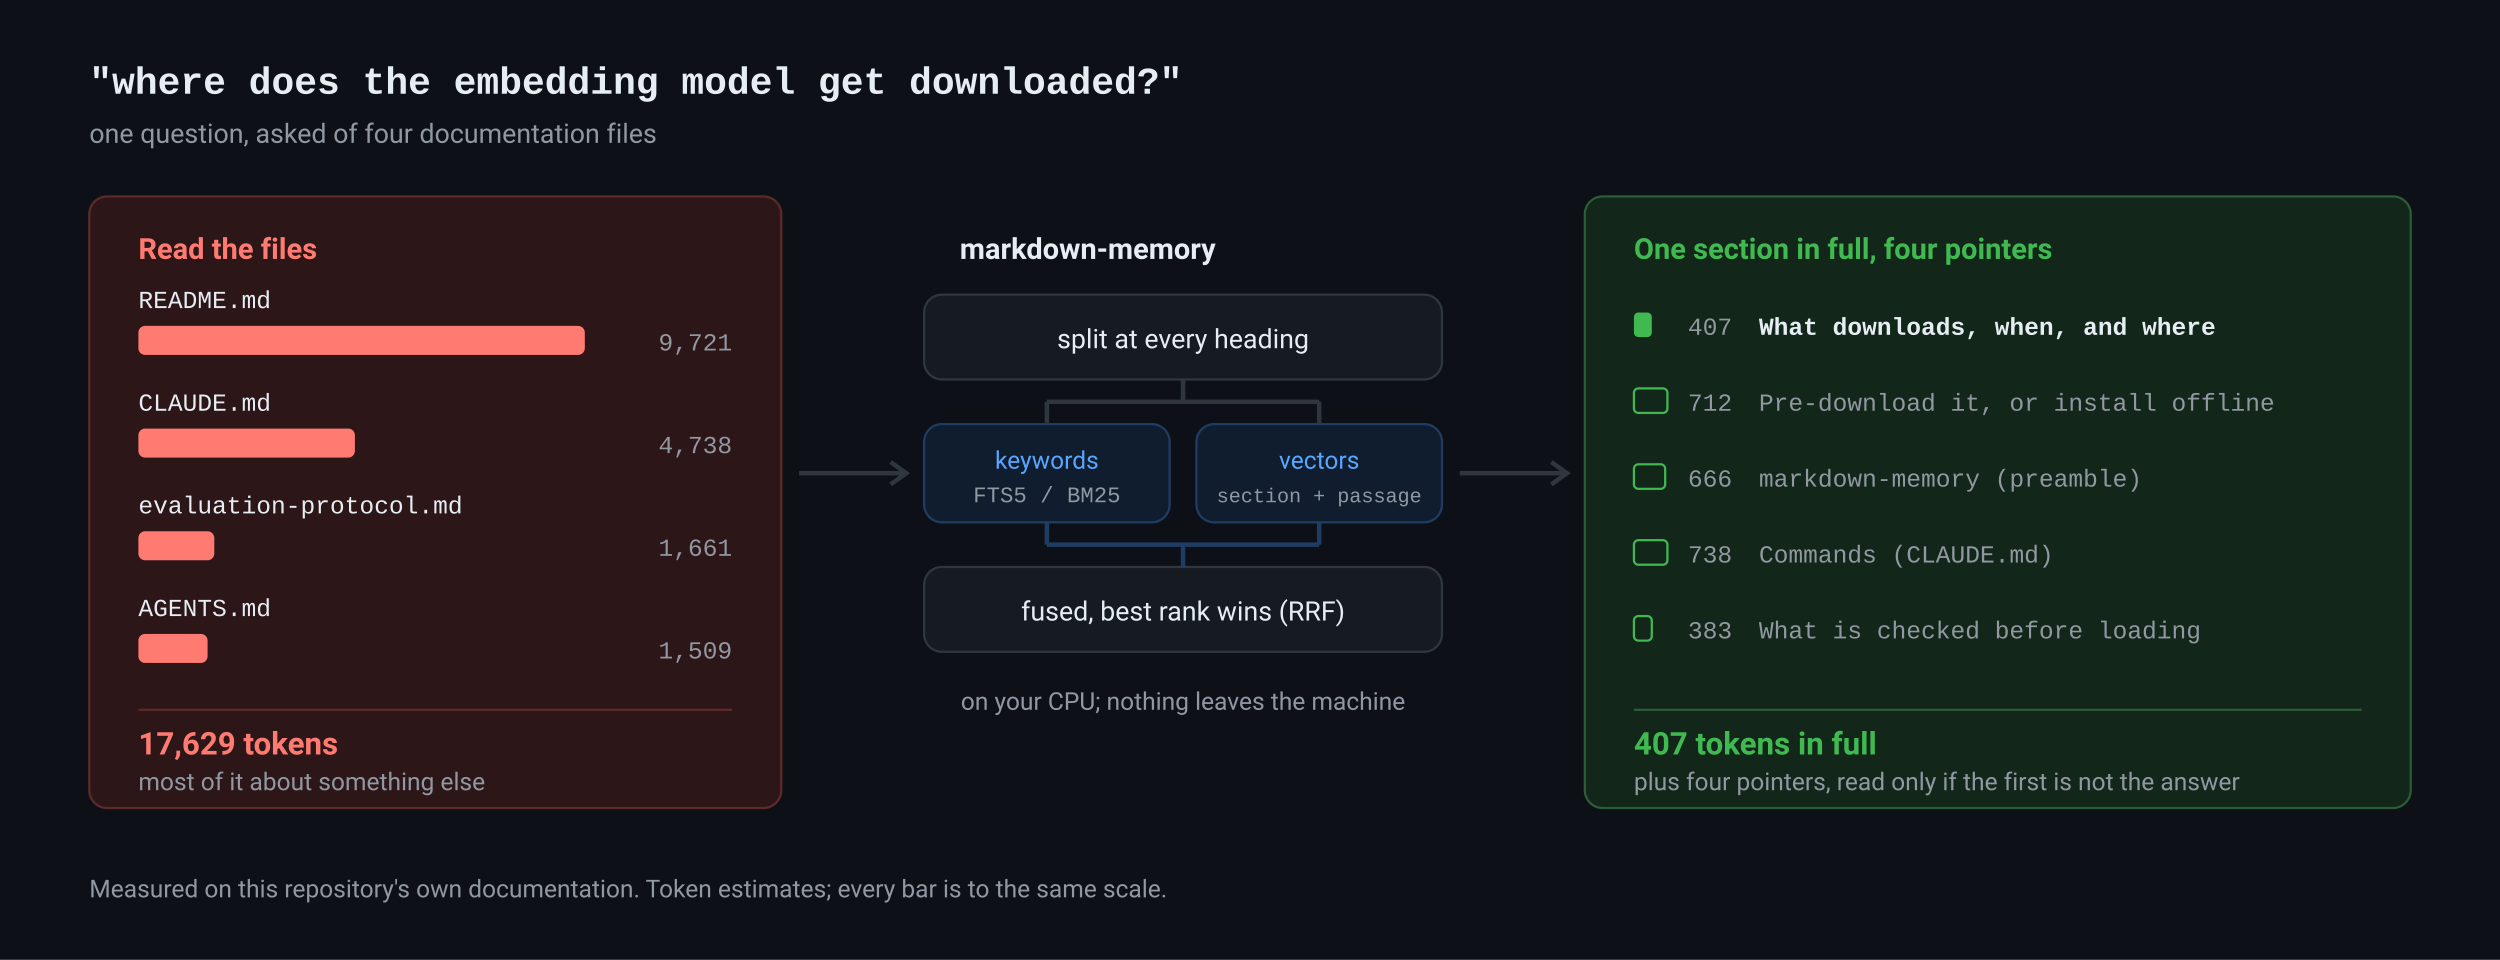
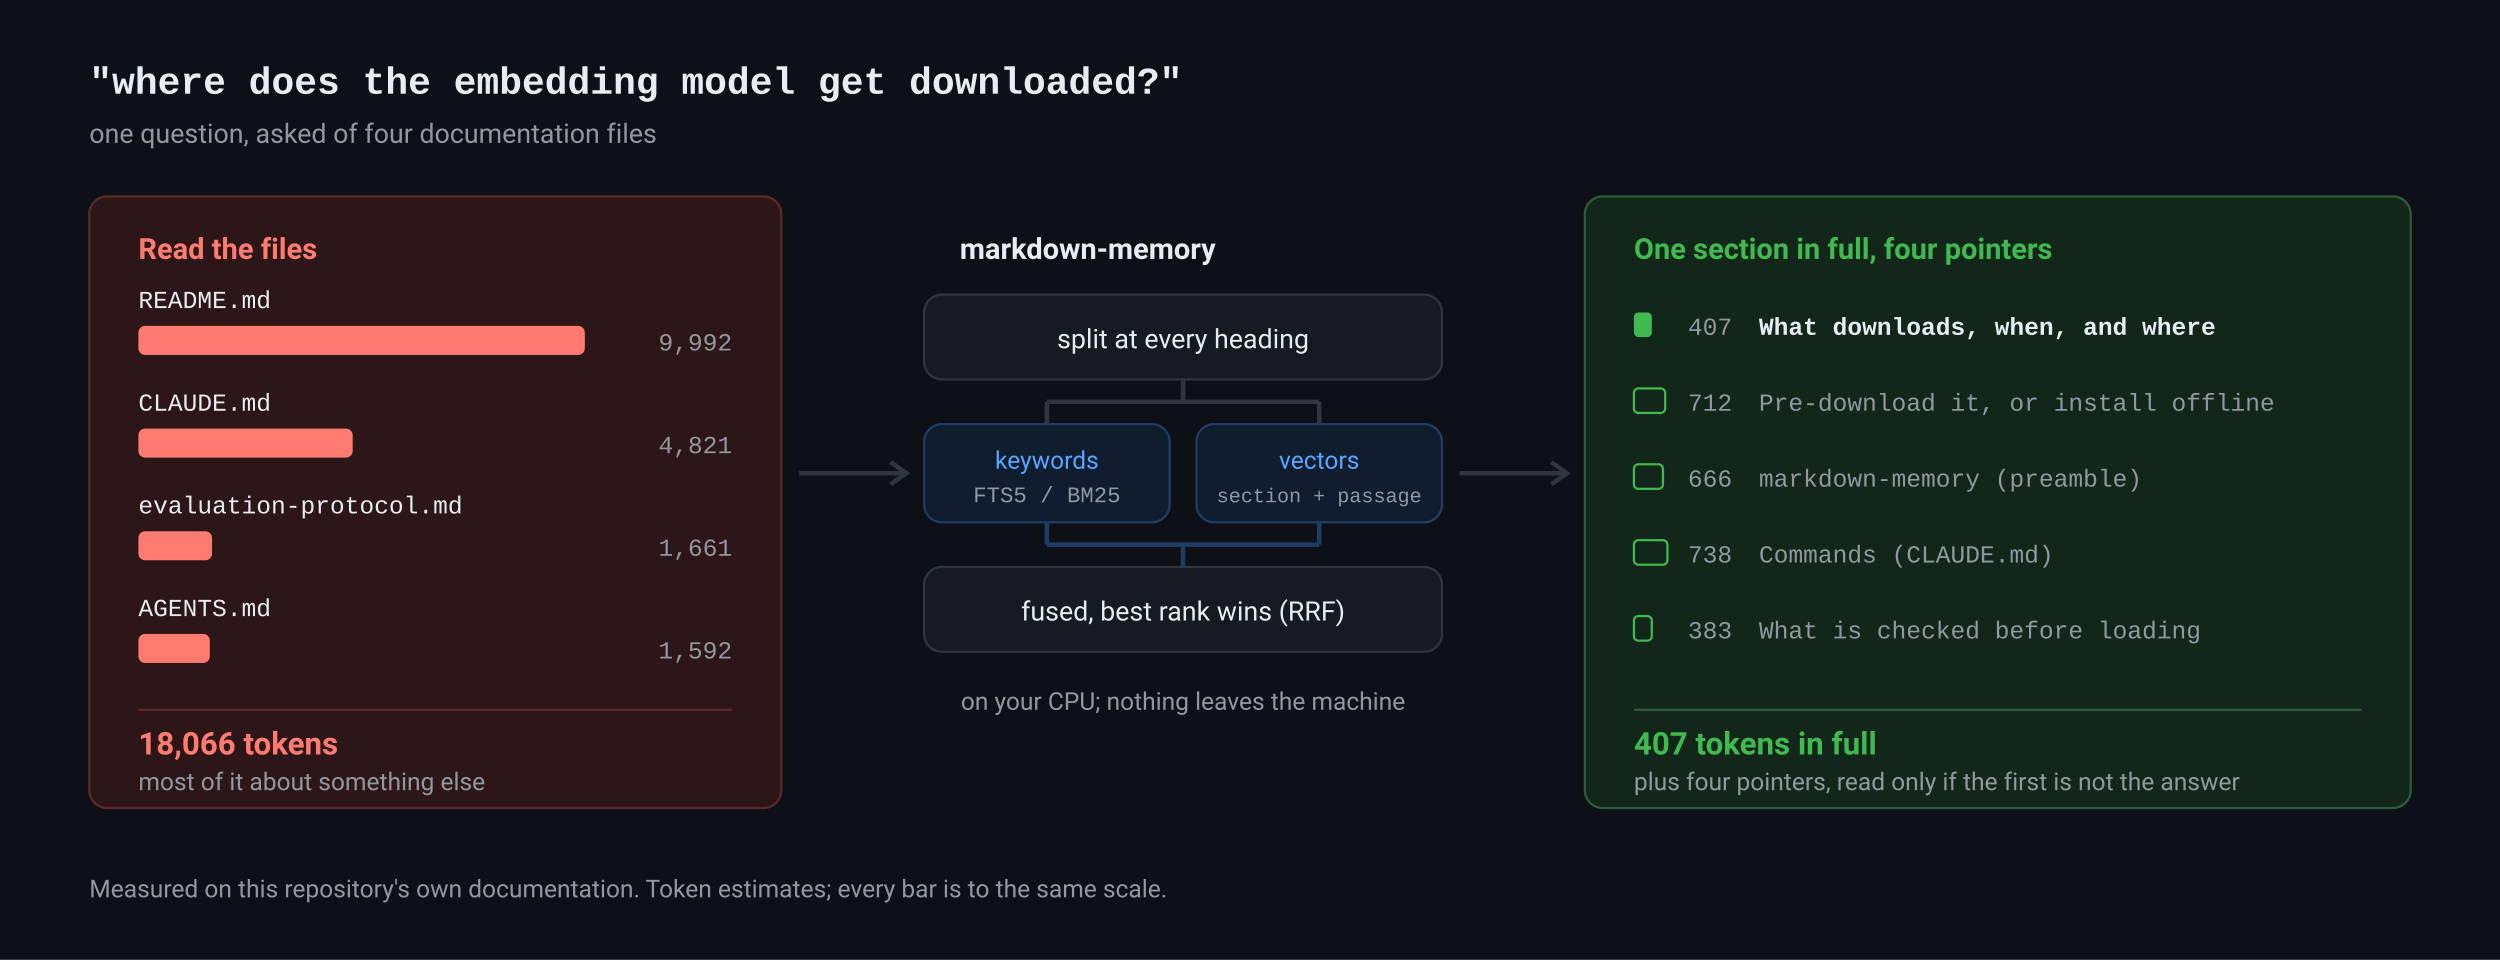
- <svg xmlns="http://www.w3.org/2000/svg" viewBox="0 0 1120 430" width="1120" height="430" role="img" aria-label="One question: reading four whole files costs 17,629 tokens; markdown-memory returns the section that answers in full, 407 tokens, with four pointers to the rest.">
+ <svg xmlns="http://www.w3.org/2000/svg" viewBox="0 0 1120 430" width="1120" height="430" role="img" aria-label="One question: reading four whole files costs 18,066 tokens; markdown-memory returns the section that answers in full, 407 tokens, with four pointers to the rest.">
  <rect width="1120" height="430" fill="#0d1117" />
  <text x="40" y="42" font-family="ui-monospace,SFMono-Regular,Menlo,Consolas,'Liberation Mono',monospace" font-size="17" font-weight="600" fill="#e6edf3" text-anchor="start">"where does the embedding model get downloaded?"</text>
  <text x="40" y="64" font-family="ui-sans-serif,-apple-system,BlinkMacSystemFont,'Segoe UI',Roboto,'Helvetica Neue',Arial,sans-serif" font-size="12" font-weight="400" fill="#9198a1" text-anchor="start">one question, asked of four documentation files</text>
  <rect x="40" y="88" width="310" height="274" rx="8" fill="#2d1618" stroke="#5c2b29" stroke-width="1" />
  <text x="62" y="116" font-family="ui-sans-serif,-apple-system,BlinkMacSystemFont,'Segoe UI',Roboto,'Helvetica Neue',Arial,sans-serif" font-size="13" font-weight="600" fill="#ff7b72" text-anchor="start">Read the files</text>
  <text x="62" y="138" font-family="ui-monospace,SFMono-Regular,Menlo,Consolas,'Liberation Mono',monospace" font-size="11" font-weight="400" fill="#e6edf3" text-anchor="start">README.md</text>
  <rect x="62" y="146" width="200" height="13" rx="3" fill="#ff7b72" stroke="none" stroke-width="1" />
-   <text x="328" y="157" font-family="ui-monospace,SFMono-Regular,Menlo,Consolas,'Liberation Mono',monospace" font-size="11" font-weight="400" fill="#9198a1" text-anchor="end">9,721</text>
+   <text x="328" y="157" font-family="ui-monospace,SFMono-Regular,Menlo,Consolas,'Liberation Mono',monospace" font-size="11" font-weight="400" fill="#9198a1" text-anchor="end">9,992</text>
  <text x="62" y="184" font-family="ui-monospace,SFMono-Regular,Menlo,Consolas,'Liberation Mono',monospace" font-size="11" font-weight="400" fill="#e6edf3" text-anchor="start">CLAUDE.md</text>
-   <rect x="62" y="192" width="97" height="13" rx="3" fill="#ff7b72" stroke="none" stroke-width="1" />
-   <text x="328" y="203" font-family="ui-monospace,SFMono-Regular,Menlo,Consolas,'Liberation Mono',monospace" font-size="11" font-weight="400" fill="#9198a1" text-anchor="end">4,738</text>
+   <rect x="62" y="192" width="96" height="13" rx="3" fill="#ff7b72" stroke="none" stroke-width="1" />
+   <text x="328" y="203" font-family="ui-monospace,SFMono-Regular,Menlo,Consolas,'Liberation Mono',monospace" font-size="11" font-weight="400" fill="#9198a1" text-anchor="end">4,821</text>
  <text x="62" y="230" font-family="ui-monospace,SFMono-Regular,Menlo,Consolas,'Liberation Mono',monospace" font-size="11" font-weight="400" fill="#e6edf3" text-anchor="start">evaluation-protocol.md</text>
-   <rect x="62" y="238" width="34" height="13" rx="3" fill="#ff7b72" stroke="none" stroke-width="1" />
+   <rect x="62" y="238" width="33" height="13" rx="3" fill="#ff7b72" stroke="none" stroke-width="1" />
  <text x="328" y="249" font-family="ui-monospace,SFMono-Regular,Menlo,Consolas,'Liberation Mono',monospace" font-size="11" font-weight="400" fill="#9198a1" text-anchor="end">1,661</text>
  <text x="62" y="276" font-family="ui-monospace,SFMono-Regular,Menlo,Consolas,'Liberation Mono',monospace" font-size="11" font-weight="400" fill="#e6edf3" text-anchor="start">AGENTS.md</text>
-   <rect x="62" y="284" width="31" height="13" rx="3" fill="#ff7b72" stroke="none" stroke-width="1" />
-   <text x="328" y="295" font-family="ui-monospace,SFMono-Regular,Menlo,Consolas,'Liberation Mono',monospace" font-size="11" font-weight="400" fill="#9198a1" text-anchor="end">1,509</text>
+   <rect x="62" y="284" width="32" height="13" rx="3" fill="#ff7b72" stroke="none" stroke-width="1" />
+   <text x="328" y="295" font-family="ui-monospace,SFMono-Regular,Menlo,Consolas,'Liberation Mono',monospace" font-size="11" font-weight="400" fill="#9198a1" text-anchor="end">1,592</text>
  <path d="M62 318 L328 318" stroke="#5c2b29" stroke-width="1" />
-   <text x="62" y="338" font-family="ui-sans-serif,-apple-system,BlinkMacSystemFont,'Segoe UI',Roboto,'Helvetica Neue',Arial,sans-serif" font-size="14" font-weight="600" fill="#ff7b72" text-anchor="start">17,629 tokens</text>
+   <text x="62" y="338" font-family="ui-sans-serif,-apple-system,BlinkMacSystemFont,'Segoe UI',Roboto,'Helvetica Neue',Arial,sans-serif" font-size="14" font-weight="600" fill="#ff7b72" text-anchor="start">18,066 tokens</text>
  <text x="62" y="354" font-family="ui-sans-serif,-apple-system,BlinkMacSystemFont,'Segoe UI',Roboto,'Helvetica Neue',Arial,sans-serif" font-size="11" font-weight="400" fill="#9198a1" text-anchor="start">most of it about something else</text>
  <text x="430" y="116" font-family="ui-sans-serif,-apple-system,BlinkMacSystemFont,'Segoe UI',Roboto,'Helvetica Neue',Arial,sans-serif" font-size="13" font-weight="600" fill="#e6edf3" text-anchor="start">markdown-memory</text>
  <rect x="414" y="132" width="232" height="38" rx="8" fill="#161b22" stroke="#30363d" stroke-width="1" />
  <text x="530" y="156" font-family="ui-sans-serif,-apple-system,BlinkMacSystemFont,'Segoe UI',Roboto,'Helvetica Neue',Arial,sans-serif" font-size="12" font-weight="400" fill="#e6edf3" text-anchor="middle">split at every heading</text>
  <rect x="414" y="190" width="110" height="44" rx="8" fill="#0f1d2e" stroke="#1f3d63" stroke-width="1" />
  <text x="469" y="210" font-family="ui-sans-serif,-apple-system,BlinkMacSystemFont,'Segoe UI',Roboto,'Helvetica Neue',Arial,sans-serif" font-size="11" font-weight="400" fill="#58a6ff" text-anchor="middle">keywords</text>
  <text x="469" y="225" font-family="ui-monospace,SFMono-Regular,Menlo,Consolas,'Liberation Mono',monospace" font-size="10" font-weight="400" fill="#9198a1" text-anchor="middle">FTS5 / BM25</text>
  <rect x="536" y="190" width="110" height="44" rx="8" fill="#0f1d2e" stroke="#1f3d63" stroke-width="1" />
  <text x="591" y="210" font-family="ui-sans-serif,-apple-system,BlinkMacSystemFont,'Segoe UI',Roboto,'Helvetica Neue',Arial,sans-serif" font-size="11" font-weight="400" fill="#58a6ff" text-anchor="middle">vectors</text>
  <text x="591" y="225" font-family="ui-monospace,SFMono-Regular,Menlo,Consolas,'Liberation Mono',monospace" font-size="9" font-weight="400" fill="#9198a1" text-anchor="middle">section + passage</text>
  <rect x="414" y="254" width="232" height="38" rx="8" fill="#161b22" stroke="#30363d" stroke-width="1" />
  <text x="530" y="278" font-family="ui-sans-serif,-apple-system,BlinkMacSystemFont,'Segoe UI',Roboto,'Helvetica Neue',Arial,sans-serif" font-size="12" font-weight="400" fill="#e6edf3" text-anchor="middle">fused, best rank wins (RRF)</text>
  <path d="M530 170 L530 180 M469 180 L591 180 M469 180 L469 190 M591 180 L591 190" stroke="#30363d" stroke-width="2" fill="none" />
  <path d="M469 234 L469 244 M591 234 L591 244 M469 244 L591 244 M530 244 L530 254" stroke="#1f3d63" stroke-width="2" fill="none" />
  <text x="530" y="318" font-family="ui-sans-serif,-apple-system,BlinkMacSystemFont,'Segoe UI',Roboto,'Helvetica Neue',Arial,sans-serif" font-size="11" font-weight="400" fill="#9198a1" text-anchor="middle">on your CPU; nothing leaves the machine</text>
  <path d="M358 212 L406 212" stroke="#30363d" stroke-width="2" fill="none" />
  <path d="M399 207 L406 212 L399 217" fill="none" stroke="#30363d" stroke-width="2" />
  <path d="M654 212 L702 212" stroke="#30363d" stroke-width="2" fill="none" />
  <path d="M695 207 L702 212 L695 217" fill="none" stroke="#30363d" stroke-width="2" />
  <rect x="710" y="88" width="370" height="274" rx="8" fill="#12261a" stroke="#2d5c38" stroke-width="1" />
  <text x="732" y="116" font-family="ui-sans-serif,-apple-system,BlinkMacSystemFont,'Segoe UI',Roboto,'Helvetica Neue',Arial,sans-serif" font-size="13" font-weight="600" fill="#3fb950" text-anchor="start">One section in full, four pointers</text>
  <rect x="732" y="140" width="8" height="11" rx="2" fill="#3fb950" stroke="none" stroke-width="1" />
  <text x="776" y="150" font-family="ui-monospace,SFMono-Regular,Menlo,Consolas,'Liberation Mono',monospace" font-size="11" font-weight="400" fill="#9198a1" text-anchor="end">407</text>
  <text x="788" y="150" font-family="ui-monospace,SFMono-Regular,Menlo,Consolas,'Liberation Mono',monospace" font-size="11" font-weight="600" fill="#e6edf3" text-anchor="start">What downloads, when, and where</text>
-   <rect x="732" y="174" width="15" height="11" rx="2" fill="none" stroke="#3fb950" stroke-width="1" />
+   <rect x="732" y="174" width="14" height="11" rx="2" fill="none" stroke="#3fb950" stroke-width="1" />
  <text x="776" y="184" font-family="ui-monospace,SFMono-Regular,Menlo,Consolas,'Liberation Mono',monospace" font-size="11" font-weight="400" fill="#9198a1" text-anchor="end">712</text>
  <text x="788" y="184" font-family="ui-monospace,SFMono-Regular,Menlo,Consolas,'Liberation Mono',monospace" font-size="11" font-weight="400" fill="#9198a1" text-anchor="start">Pre-download it, or install offline</text>
-   <rect x="732" y="208" width="14" height="11" rx="2" fill="none" stroke="#3fb950" stroke-width="1" />
+   <rect x="732" y="208" width="13" height="11" rx="2" fill="none" stroke="#3fb950" stroke-width="1" />
  <text x="776" y="218" font-family="ui-monospace,SFMono-Regular,Menlo,Consolas,'Liberation Mono',monospace" font-size="11" font-weight="400" fill="#9198a1" text-anchor="end">666</text>
  <text x="788" y="218" font-family="ui-monospace,SFMono-Regular,Menlo,Consolas,'Liberation Mono',monospace" font-size="11" font-weight="400" fill="#9198a1" text-anchor="start">markdown-memory  (preamble)</text>
  <rect x="732" y="242" width="15" height="11" rx="2" fill="none" stroke="#3fb950" stroke-width="1" />
  <text x="776" y="252" font-family="ui-monospace,SFMono-Regular,Menlo,Consolas,'Liberation Mono',monospace" font-size="11" font-weight="400" fill="#9198a1" text-anchor="end">738</text>
  <text x="788" y="252" font-family="ui-monospace,SFMono-Regular,Menlo,Consolas,'Liberation Mono',monospace" font-size="11" font-weight="400" fill="#9198a1" text-anchor="start">Commands  (CLAUDE.md)</text>
  <rect x="732" y="276" width="8" height="11" rx="2" fill="none" stroke="#3fb950" stroke-width="1" />
  <text x="776" y="286" font-family="ui-monospace,SFMono-Regular,Menlo,Consolas,'Liberation Mono',monospace" font-size="11" font-weight="400" fill="#9198a1" text-anchor="end">383</text>
  <text x="788" y="286" font-family="ui-monospace,SFMono-Regular,Menlo,Consolas,'Liberation Mono',monospace" font-size="11" font-weight="400" fill="#9198a1" text-anchor="start">What is checked before loading</text>
  <path d="M732 318 L1058 318" stroke="#2d5c38" stroke-width="1" />
  <text x="732" y="338" font-family="ui-sans-serif,-apple-system,BlinkMacSystemFont,'Segoe UI',Roboto,'Helvetica Neue',Arial,sans-serif" font-size="14" font-weight="600" fill="#3fb950" text-anchor="start">407 tokens in full</text>
  <text x="732" y="354" font-family="ui-sans-serif,-apple-system,BlinkMacSystemFont,'Segoe UI',Roboto,'Helvetica Neue',Arial,sans-serif" font-size="11" font-weight="400" fill="#9198a1" text-anchor="start">plus four pointers, read only if the first is not the answer</text>
  <text x="40" y="402" font-family="ui-sans-serif,-apple-system,BlinkMacSystemFont,'Segoe UI',Roboto,'Helvetica Neue',Arial,sans-serif" font-size="11" font-weight="400" fill="#9198a1" text-anchor="start">Measured on this repository's own documentation. Token estimates; every bar is to the same scale.</text>
</svg>
